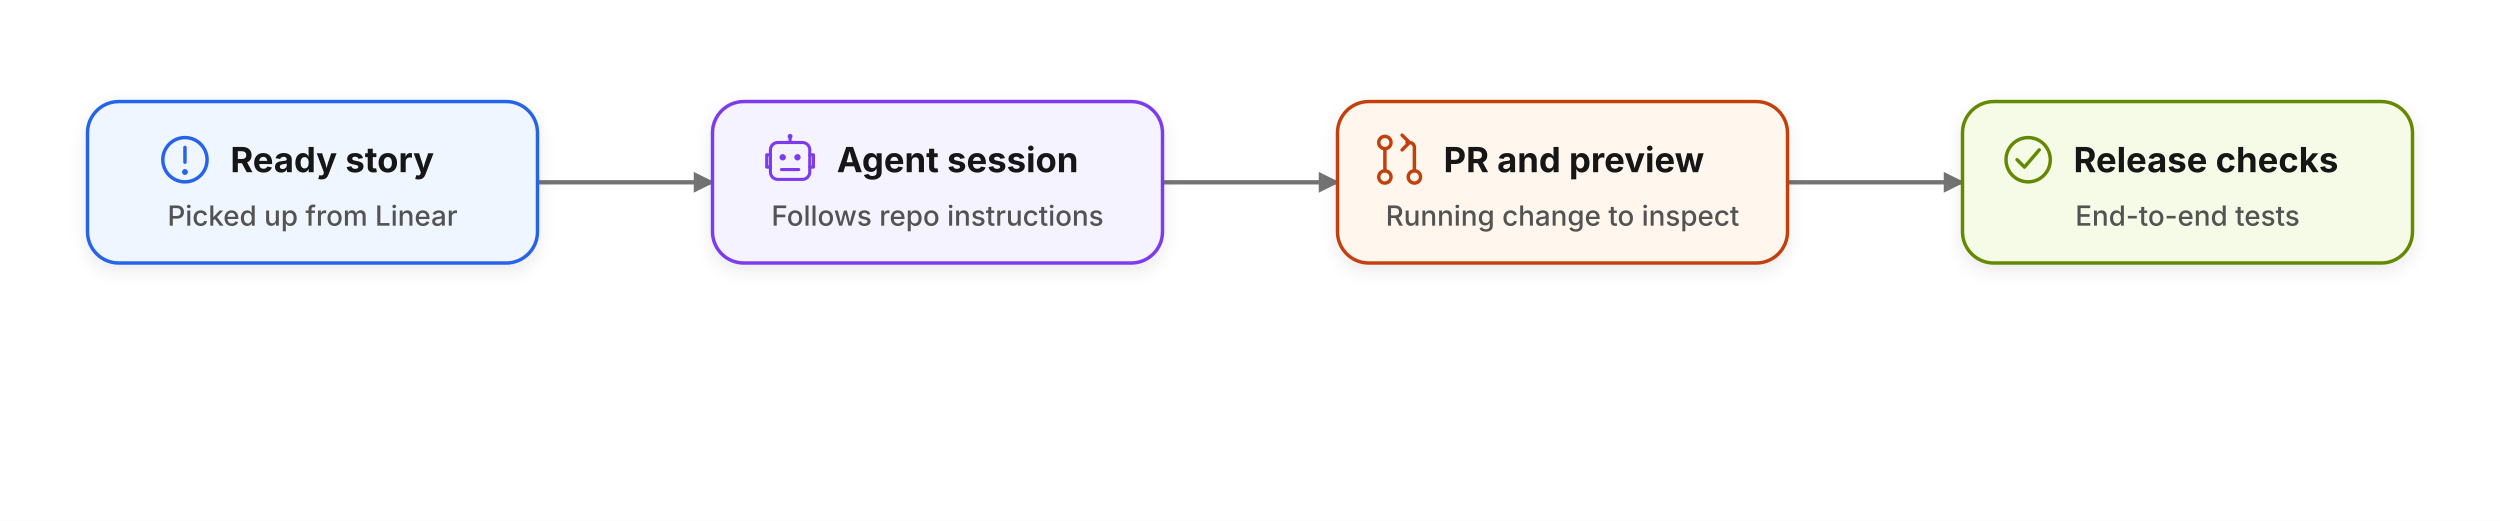
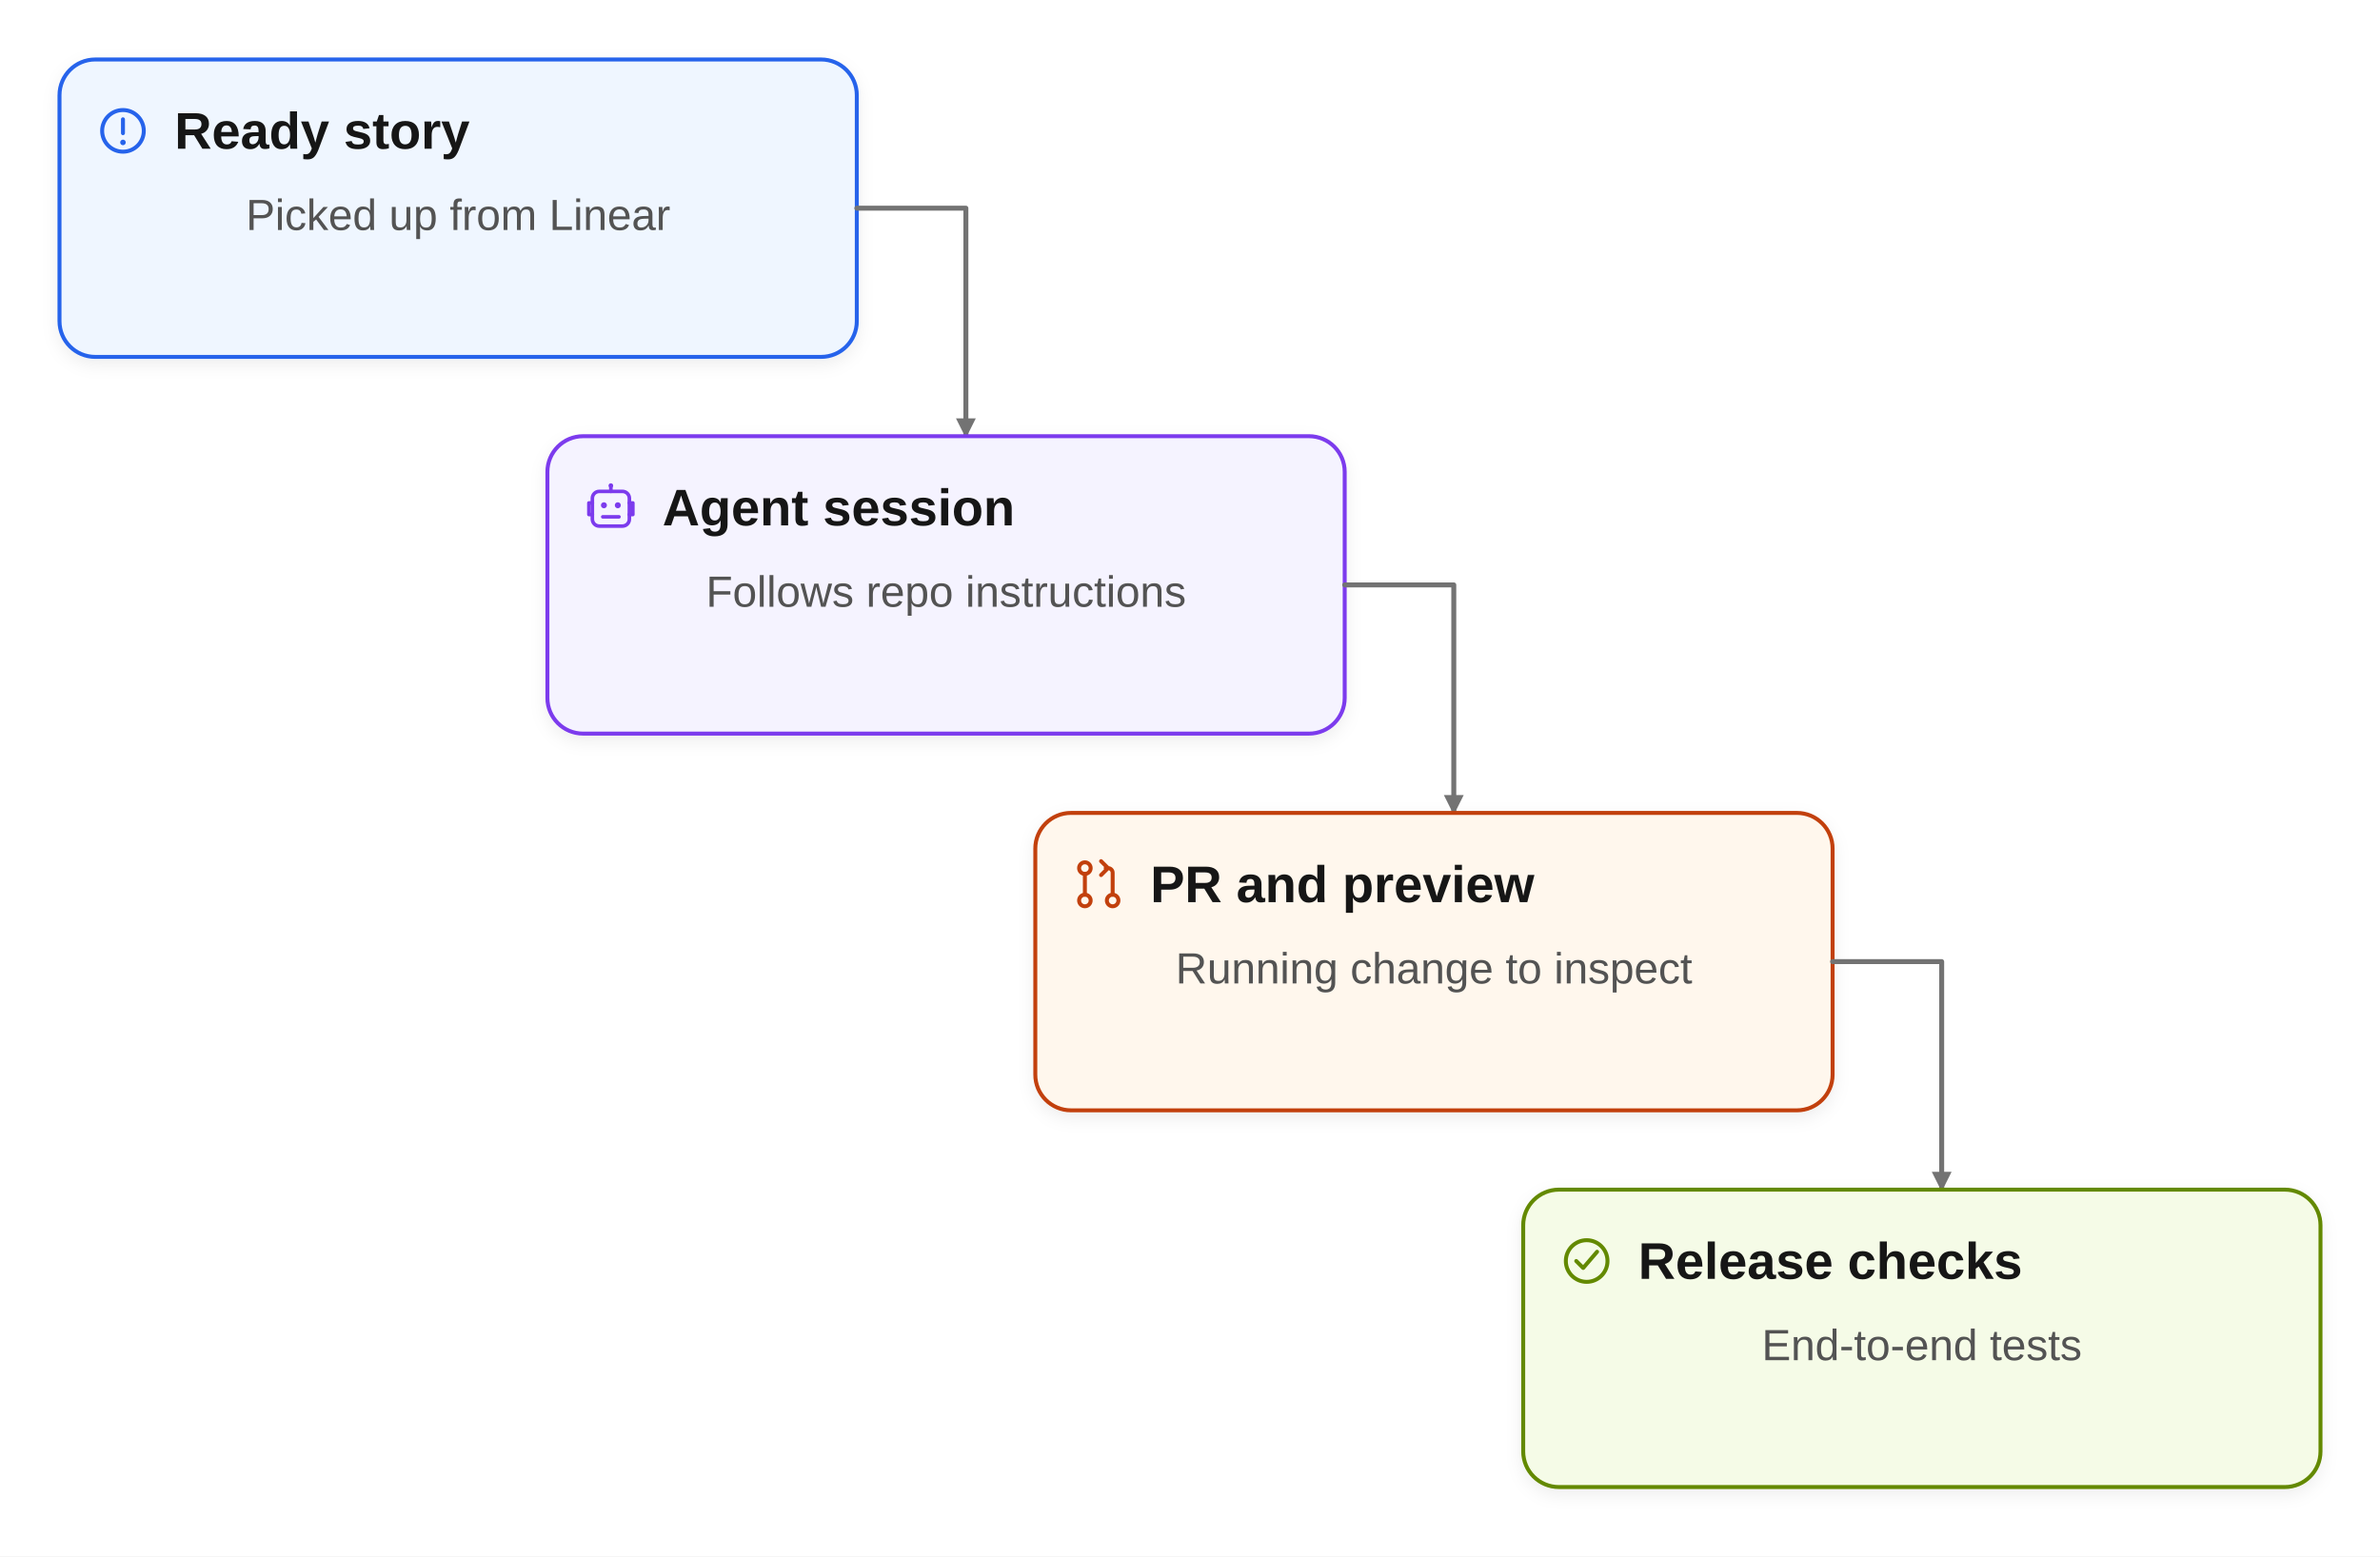
- <svg xmlns="http://www.w3.org/2000/svg" width="1440" height="300" viewBox="0 0 1440 300" role="img" aria-labelledby="title desc">
+ <svg xmlns="http://www.w3.org/2000/svg" width="1200" height="785" viewBox="0 0 1200 785" role="img" aria-labelledby="title desc">
  <defs>
-     <filter id="shadow" x="-20%" y="-20%" width="140%" height="150%">
-       <feDropShadow dx="0" dy="4" stdDeviation="5" flood-color="#000000" flood-opacity="0.08" />
-     </filter>
-     <marker id="arrow-purple" viewBox="0 0 10 10" refX="9" refY="5" markerUnits="userSpaceOnUse" markerWidth="12" markerHeight="12" orient="auto">
+     <marker id="arrow-blue" viewBox="0 0 10 10" refX="9" refY="5" markerWidth="10" markerHeight="10" markerUnits="userSpaceOnUse" orient="auto">
+       <path d="M0 0 10 5 0 10Z" fill="#2563eb" />
+     </marker>
+     <marker id="arrow-purple" viewBox="0 0 10 10" refX="9" refY="5" markerWidth="10" markerHeight="10" markerUnits="userSpaceOnUse" orient="auto">
      <path d="M0 0 10 5 0 10Z" fill="#7c3aed" />
    </marker>
-     <marker id="arrow-blue" viewBox="0 0 10 10" refX="9" refY="5" markerUnits="userSpaceOnUse" markerWidth="12" markerHeight="12" orient="auto">
-       <path d="M0 0 10 5 0 10Z" fill="#2563eb" />
-     </marker>
-     <marker id="arrow-amber" viewBox="0 0 10 10" refX="9" refY="5" markerUnits="userSpaceOnUse" markerWidth="12" markerHeight="12" orient="auto">
+     <marker id="arrow-amber" viewBox="0 0 10 10" refX="9" refY="5" markerWidth="10" markerHeight="10" markerUnits="userSpaceOnUse" orient="auto">
      <path d="M0 0 10 5 0 10Z" fill="#c2410c" />
    </marker>
-     <marker id="arrow-green" viewBox="0 0 10 10" refX="9" refY="5" markerUnits="userSpaceOnUse" markerWidth="12" markerHeight="12" orient="auto">
+     <marker id="arrow-green" viewBox="0 0 10 10" refX="9" refY="5" markerWidth="10" markerHeight="10" markerUnits="userSpaceOnUse" orient="auto">
      <path d="M0 0 10 5 0 10Z" fill="#648900" />
    </marker>
-     <marker id="arrow-red" viewBox="0 0 10 10" refX="9" refY="5" markerUnits="userSpaceOnUse" markerWidth="12" markerHeight="12" orient="auto">
-       <path d="M0 0 10 5 0 10Z" fill="#dc2626" />
-     </marker>
-     <marker id="arrow-gray" viewBox="0 0 10 10" refX="9" refY="5" markerUnits="userSpaceOnUse" markerWidth="12" markerHeight="12" orient="auto">
+     <marker id="arrow-gray" viewBox="0 0 10 10" refX="9" refY="5" markerWidth="10" markerHeight="10" markerUnits="userSpaceOnUse" orient="auto">
      <path d="M0 0 10 5 0 10Z" fill="#737373" />
    </marker>
    <symbol id="icon-check" viewBox="0 0 24 24">
      <circle cx="12" cy="12" r="9" fill="none" stroke="currentColor" stroke-width="2" />
      <path d="m7.5 12 3 3 6-7" fill="none" stroke="currentColor" stroke-width="2" stroke-linecap="round" stroke-linejoin="round" />
    </symbol>
    <symbol id="icon-issue" viewBox="0 0 24 24">
      <circle cx="12" cy="12" r="9" fill="none" stroke="currentColor" stroke-width="2" />
      <path d="M12 7v6" stroke="currentColor" stroke-width="2" stroke-linecap="round" />
      <circle cx="12" cy="17" r="1.2" fill="currentColor" />
    </symbol>
    <symbol id="icon-pull-request" viewBox="0 0 24 24">
      <circle cx="6" cy="5" r="2.5" fill="none" stroke="currentColor" stroke-width="2" />
      <circle cx="6" cy="19" r="2.5" fill="none" stroke="currentColor" stroke-width="2" />
      <circle cx="18" cy="19" r="2.5" fill="none" stroke="currentColor" stroke-width="2" />
      <path d="M6 7.5v9M15 5h1a2 2 0 0 1 2 2v9.5M13 2l3 3-3 3" fill="none" stroke="currentColor" stroke-width="2" stroke-linecap="round" stroke-linejoin="round" />
    </symbol>
    <symbol id="icon-robot" viewBox="0 0 24 24">
      <path d="M12 5V2.5" fill="none" stroke="currentColor" stroke-width="1.8" stroke-linecap="round" />
      <circle cx="12" cy="2.5" r="1" fill="currentColor" />
      <rect x="4" y="5" width="16" height="15" rx="3" fill="none" stroke="currentColor" stroke-width="1.8" />
      <path d="M4 10H2.5v5H4M20 10h1.5v5H20" fill="none" stroke="currentColor" stroke-width="1.8" stroke-linecap="round" stroke-linejoin="round" />
      <circle cx="9" cy="11" r="1.3" fill="currentColor" />
      <circle cx="15" cy="11" r="1.3" fill="currentColor" />
      <path d="M8.5 16h7" fill="none" stroke="currentColor" stroke-width="1.8" stroke-linecap="round" />
    </symbol>
-     <style>
-       text { font-family: "Inter", system-ui, -apple-system, BlinkMacSystemFont, "Segoe UI", sans-serif; fill: #171717; }
-       symbol [stroke] { vector-effect: non-scaling-stroke; }
-       .node rect { stroke-width: 2; }
-       .node-boundary rect { stroke-width: 2; stroke-dasharray: 8 8; }
-       .boundary-title { font-size: 16px; font-weight: 750; text-anchor: start; }
-       .node-title { font-weight: 750; text-anchor: middle; }
-       .node-title.icon-copy { text-anchor: start; }
-       .node-subtitle { font-weight: 500; fill: #525252; text-anchor: middle; }
-       .eyebrow { font-weight: 750; letter-spacing: 1px; fill: #525252; text-anchor: middle; }
-       .mention-icon { font-size: 27px; font-weight: 750; text-anchor: middle; }
-       .standalone-mention { font-size: 52px; font-weight: 750; text-anchor: middle; }
-       .icon-node-title { font-size: 16px; font-weight: 750; text-anchor: middle; }
-       .edge { fill: none; stroke-width: 2.5; stroke-linecap: round; stroke-linejoin: round; }
-       .edge-label rect { stroke-width: 2; }
-       .edge-label text { font-size: 14px; font-weight: 750; text-anchor: middle; dominant-baseline: central; }
-       .divider { stroke: #d4d4d4; stroke-width: 2; stroke-dasharray: 6 8; stroke-linecap: round; }
-       .center-annotation { fill: #f5f5f5; stroke: none; }
-       .center-title { font-weight: 800; letter-spacing: 0.08em; fill: #404040; text-anchor: middle; }
-       .center-detail { font-weight: 600; fill: #525252; text-anchor: middle; }
-     </style>
+     <symbol id="icon-document" viewBox="0 0 24 24">
+       <path d="M6 2h8l4 4v16H6Z" fill="none" stroke="currentColor" stroke-width="2" stroke-linejoin="round" />
+       <path d="M14 2v5h4M9 12h6M9 16h6" fill="none" stroke="currentColor" stroke-width="2" stroke-linecap="round" />
+     </symbol>
+     <symbol id="icon-search" viewBox="0 0 24 24">
+       <circle cx="11" cy="11" r="6.5" fill="none" stroke="currentColor" stroke-width="2" />
+       <path d="m16 16 4.5 4.5" fill="none" stroke="currentColor" stroke-width="2" stroke-linecap="round" />
+     </symbol>
+     <symbol id="icon-terminal" viewBox="0 0 24 24">
+       <rect x="2.5" y="3" width="19" height="18" rx="2.5" fill="none" stroke="currentColor" stroke-width="1.8" />
+       <path d="M3 7.5h18" fill="none" stroke="currentColor" stroke-width="1.8" />
+       <circle cx="5.5" cy="5.25" r=".75" fill="currentColor" />
+       <circle cx="8" cy="5.25" r=".75" fill="currentColor" />
+       <path d="m7 12 3 2.5-3 2.5M12.5 17h4.5" fill="none" stroke="currentColor" stroke-width="1.8" stroke-linecap="round" stroke-linejoin="round" />
+     </symbol>
+     <symbol id="icon-user" viewBox="0 0 24 24">
+       <circle cx="12" cy="8" r="4" fill="none" stroke="currentColor" stroke-width="2" />
+       <path d="M4 22c.6-5 3.3-7 8-7s7.4 2 8 7" fill="none" stroke="currentColor" stroke-width="2" stroke-linecap="round" />
+     </symbol>
+     <symbol id="icon-workflow" viewBox="0 0 24 24">
+       <path d="M4 11A8.5 8.5 0 0 1 19.5 8.5" fill="none" stroke="currentColor" stroke-width="2" stroke-linecap="round" />
+       <path d="M19.5 4.5v4h-4" fill="none" stroke="currentColor" stroke-width="2" stroke-linecap="round" stroke-linejoin="round" />
+       <path d="M20 13A8.5 8.5 0 0 1 4.5 15.5" fill="none" stroke="currentColor" stroke-width="2" stroke-linecap="round" />
+       <path d="M4.5 19.5v-4h4" fill="none" stroke="currentColor" stroke-width="2" stroke-linecap="round" stroke-linejoin="round" />
+     </symbol>
+     <symbol id="icon-browser" viewBox="0 0 32 22">
+       <rect x="1" y="1.5" width="30" height="19" rx="2.25" fill="none" stroke="currentColor" stroke-width="2.67" />
+       <path d="M1.5 6.5h29" fill="none" stroke="currentColor" stroke-width="2.67" />
+       <circle cx="4" cy="4" r=".48" fill="currentColor" />
+       <circle cx="6.2" cy="4" r=".48" fill="currentColor" />
+       <circle cx="8.4" cy="4" r=".48" fill="currentColor" />
+       <rect x="12" y="3.3" width="15" height="1.5" rx=".75" fill="currentColor" opacity=".35" />
+     </symbol>
+     <filter id="shadow" x="-20%" y="-20%" width="140%" height="150%">
+       <feDropShadow dx="0" dy="3" stdDeviation="4" flood-opacity="0.07" />
+     </filter>
+     <style>text{font-family:"Segoe UI",Arial,sans-serif;fill:#171717}symbol [stroke]{vector-effect:non-scaling-stroke}</style>
  </defs>
-   <rect width="1440" height="300" fill="#ffffff" />
-   <path class="edge" d="M309.6 105L410.4 105" stroke="#737373" marker-end="url(#arrow-gray)" />
-   <path class="edge" d="M669.6 105L770.4 105" stroke="#737373" marker-end="url(#arrow-gray)" />
-   <path class="edge" d="M1029.6 105L1130.4 105" stroke="#737373" marker-end="url(#arrow-gray)" />
-   <g class="node node-blue" transform="translate(50.4 58.5)" filter="url(#shadow)">
-     <rect width="259.2" height="93" rx="18" fill="#eff6ff" stroke="#2563eb" />
-     <use href="#icon-issue" x="39.13" y="16.5" width="34" height="34" color="#2563eb" />
-     <text class="node-title icon-copy" x="82.31" y="40.7" font-size="20">Ready story</text>
-     <text class="node-subtitle" x="129.6" y="71.5" font-size="16">Picked up from Linear</text>
+   <rect width="1200" height="785" fill="white" />
+   <g transform="translate(30 30)" filter="url(#shadow)">
+     <rect width="402" height="150" rx="18" fill="#eff6ff" stroke="#2563eb" stroke-width="2" />
+     <use href="#icon-issue" x="18" y="22" width="28" height="28" color="#2563eb" />
+     <text x="58" y="45" font-size="26" font-weight="600">Ready story</text>
+     <text x="201.0" y="86" text-anchor="middle" font-size="22" style="fill:#525252">Picked up from Linear</text>
  </g>
-   <g class="node node-purple" transform="translate(410.4 58.5)" filter="url(#shadow)">
-     <rect width="259.2" height="93" rx="18" fill="#f5f3ff" stroke="#7c3aed" />
-     <use href="#icon-robot" x="27.69" y="16.5" width="34" height="34" color="#7c3aed" />
-     <text class="node-title icon-copy" x="71.58" y="40.7" font-size="20">Agent session</text>
-     <text class="node-subtitle" x="129.6" y="71.5" font-size="16">Follows repo instructions</text>
+   <path d="M432 105.0H487V220" fill="none" stroke="#737373" stroke-width="2.5" stroke-linecap="round" stroke-linejoin="round" marker-end="url(#arrow-gray)" />
+   <g transform="translate(276 220)" filter="url(#shadow)">
+     <rect width="402" height="150" rx="18" fill="#f5f3ff" stroke="#7c3aed" stroke-width="2" />
+     <use href="#icon-robot" x="18" y="22" width="28" height="28" color="#7c3aed" />
+     <text x="58" y="45" font-size="26" font-weight="600">Agent session</text>
+     <text x="201.0" y="86" text-anchor="middle" font-size="22" style="fill:#525252">Follows repo instructions</text>
  </g>
-   <g class="node node-amber" transform="translate(770.4 58.5)" filter="url(#shadow)">
-     <rect width="259.2" height="93" rx="18" fill="#fff7ed" stroke="#c2410c" />
-     <use href="#icon-pull-request" x="18.79" y="16.5" width="34" height="34" color="#c2410c" />
-     <text class="node-title icon-copy" x="61.11" y="40.7" font-size="20">PR and preview</text>
-     <text class="node-subtitle" x="129.6" y="71.5" font-size="16">Running change to inspect</text>
+   <path d="M678 295.0H733V410" fill="none" stroke="#737373" stroke-width="2.5" stroke-linecap="round" stroke-linejoin="round" marker-end="url(#arrow-gray)" />
+   <g transform="translate(522 410)" filter="url(#shadow)">
+     <rect width="402" height="150" rx="18" fill="#fff7ed" stroke="#c2410c" stroke-width="2" />
+     <use href="#icon-pull-request" x="18" y="22" width="28" height="28" color="#c2410c" />
+     <text x="58" y="45" font-size="26" font-weight="600">PR and preview</text>
+     <text x="201.0" y="86" text-anchor="middle" font-size="22" style="fill:#525252">Running change to inspect</text>
  </g>
-   <g class="node node-green" transform="translate(1130.4 58.5)" filter="url(#shadow)">
-     <rect width="259.2" height="93" rx="18" fill="#f5fbe7" stroke="#648900" />
-     <use href="#icon-check" x="20.82" y="16.5" width="34" height="34" color="#648900" />
-     <text class="node-title icon-copy" x="63.99" y="40.7" font-size="20">Release checks</text>
-     <text class="node-subtitle" x="129.6" y="71.5" font-size="16">End-to-end tests</text>
+   <path d="M924 485.0H979V600" fill="none" stroke="#737373" stroke-width="2.5" stroke-linecap="round" stroke-linejoin="round" marker-end="url(#arrow-gray)" />
+   <g transform="translate(768 600)" filter="url(#shadow)">
+     <rect width="402" height="150" rx="18" fill="#f5fbe7" stroke="#648900" stroke-width="2" />
+     <use href="#icon-check" x="18" y="22" width="28" height="28" color="#648900" />
+     <text x="58" y="45" font-size="26" font-weight="600">Release checks</text>
+     <text x="201.0" y="86" text-anchor="middle" font-size="22" style="fill:#525252">End-to-end tests</text>
  </g>
</svg>
